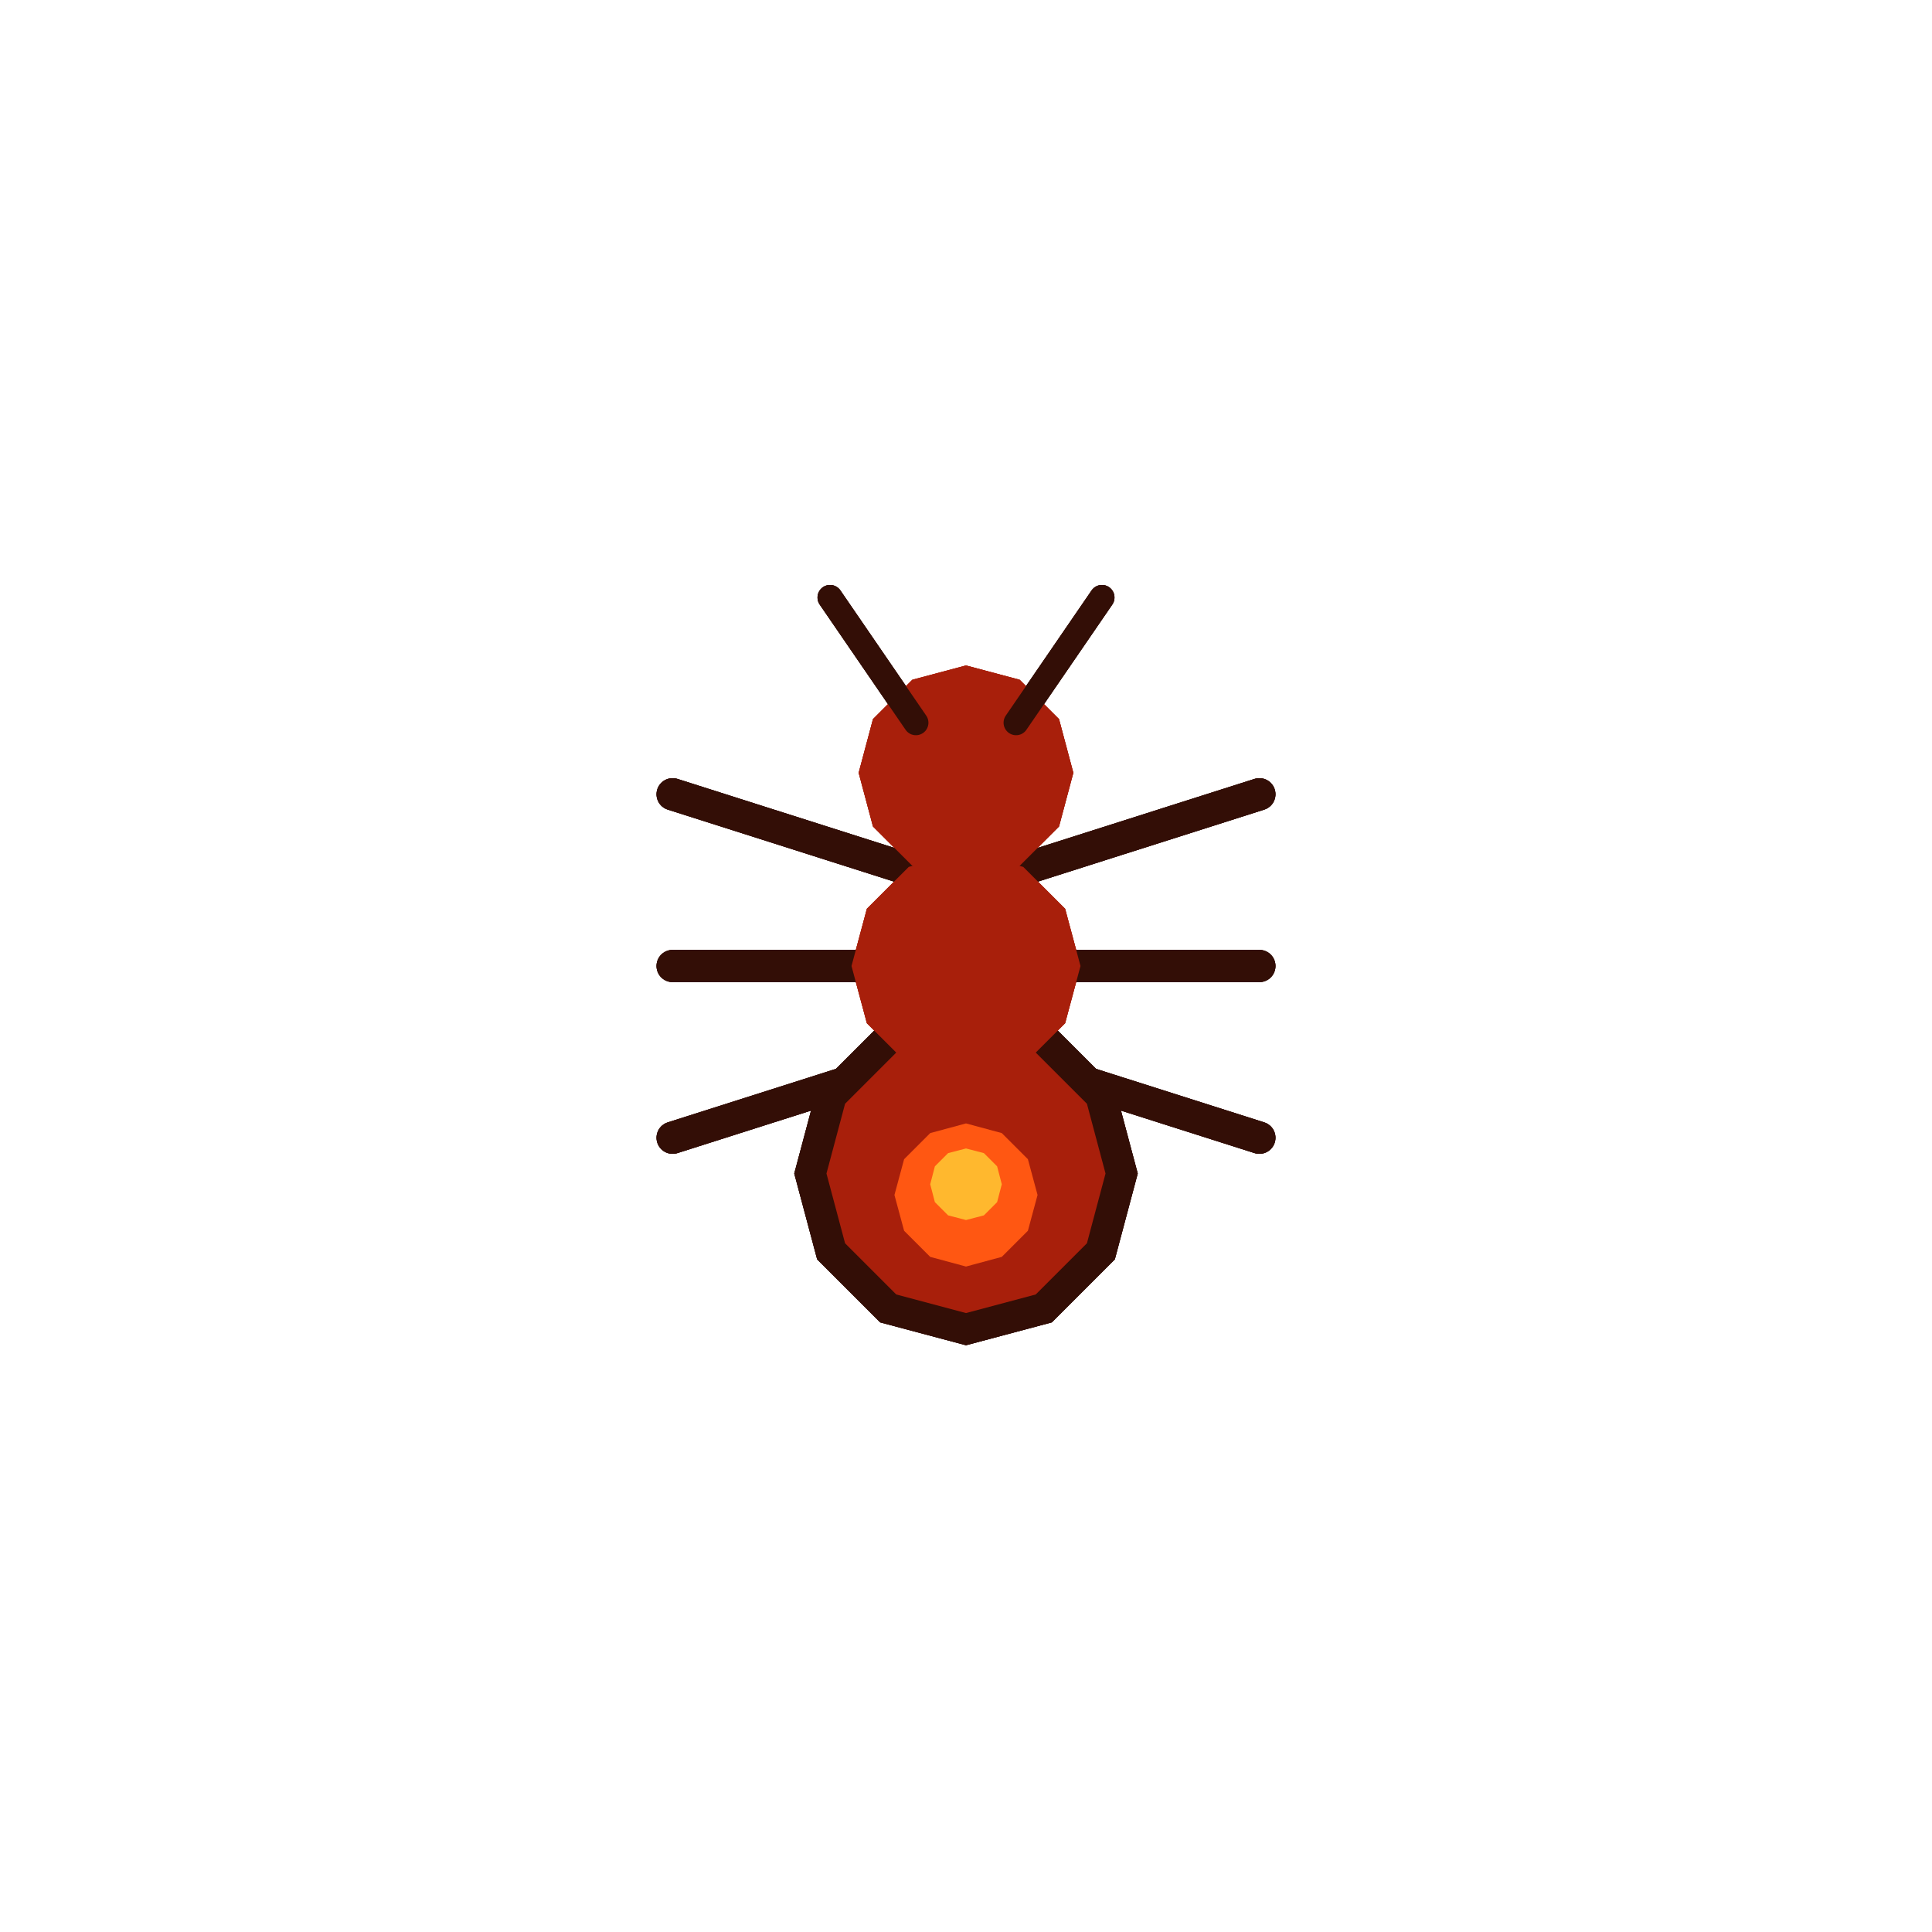
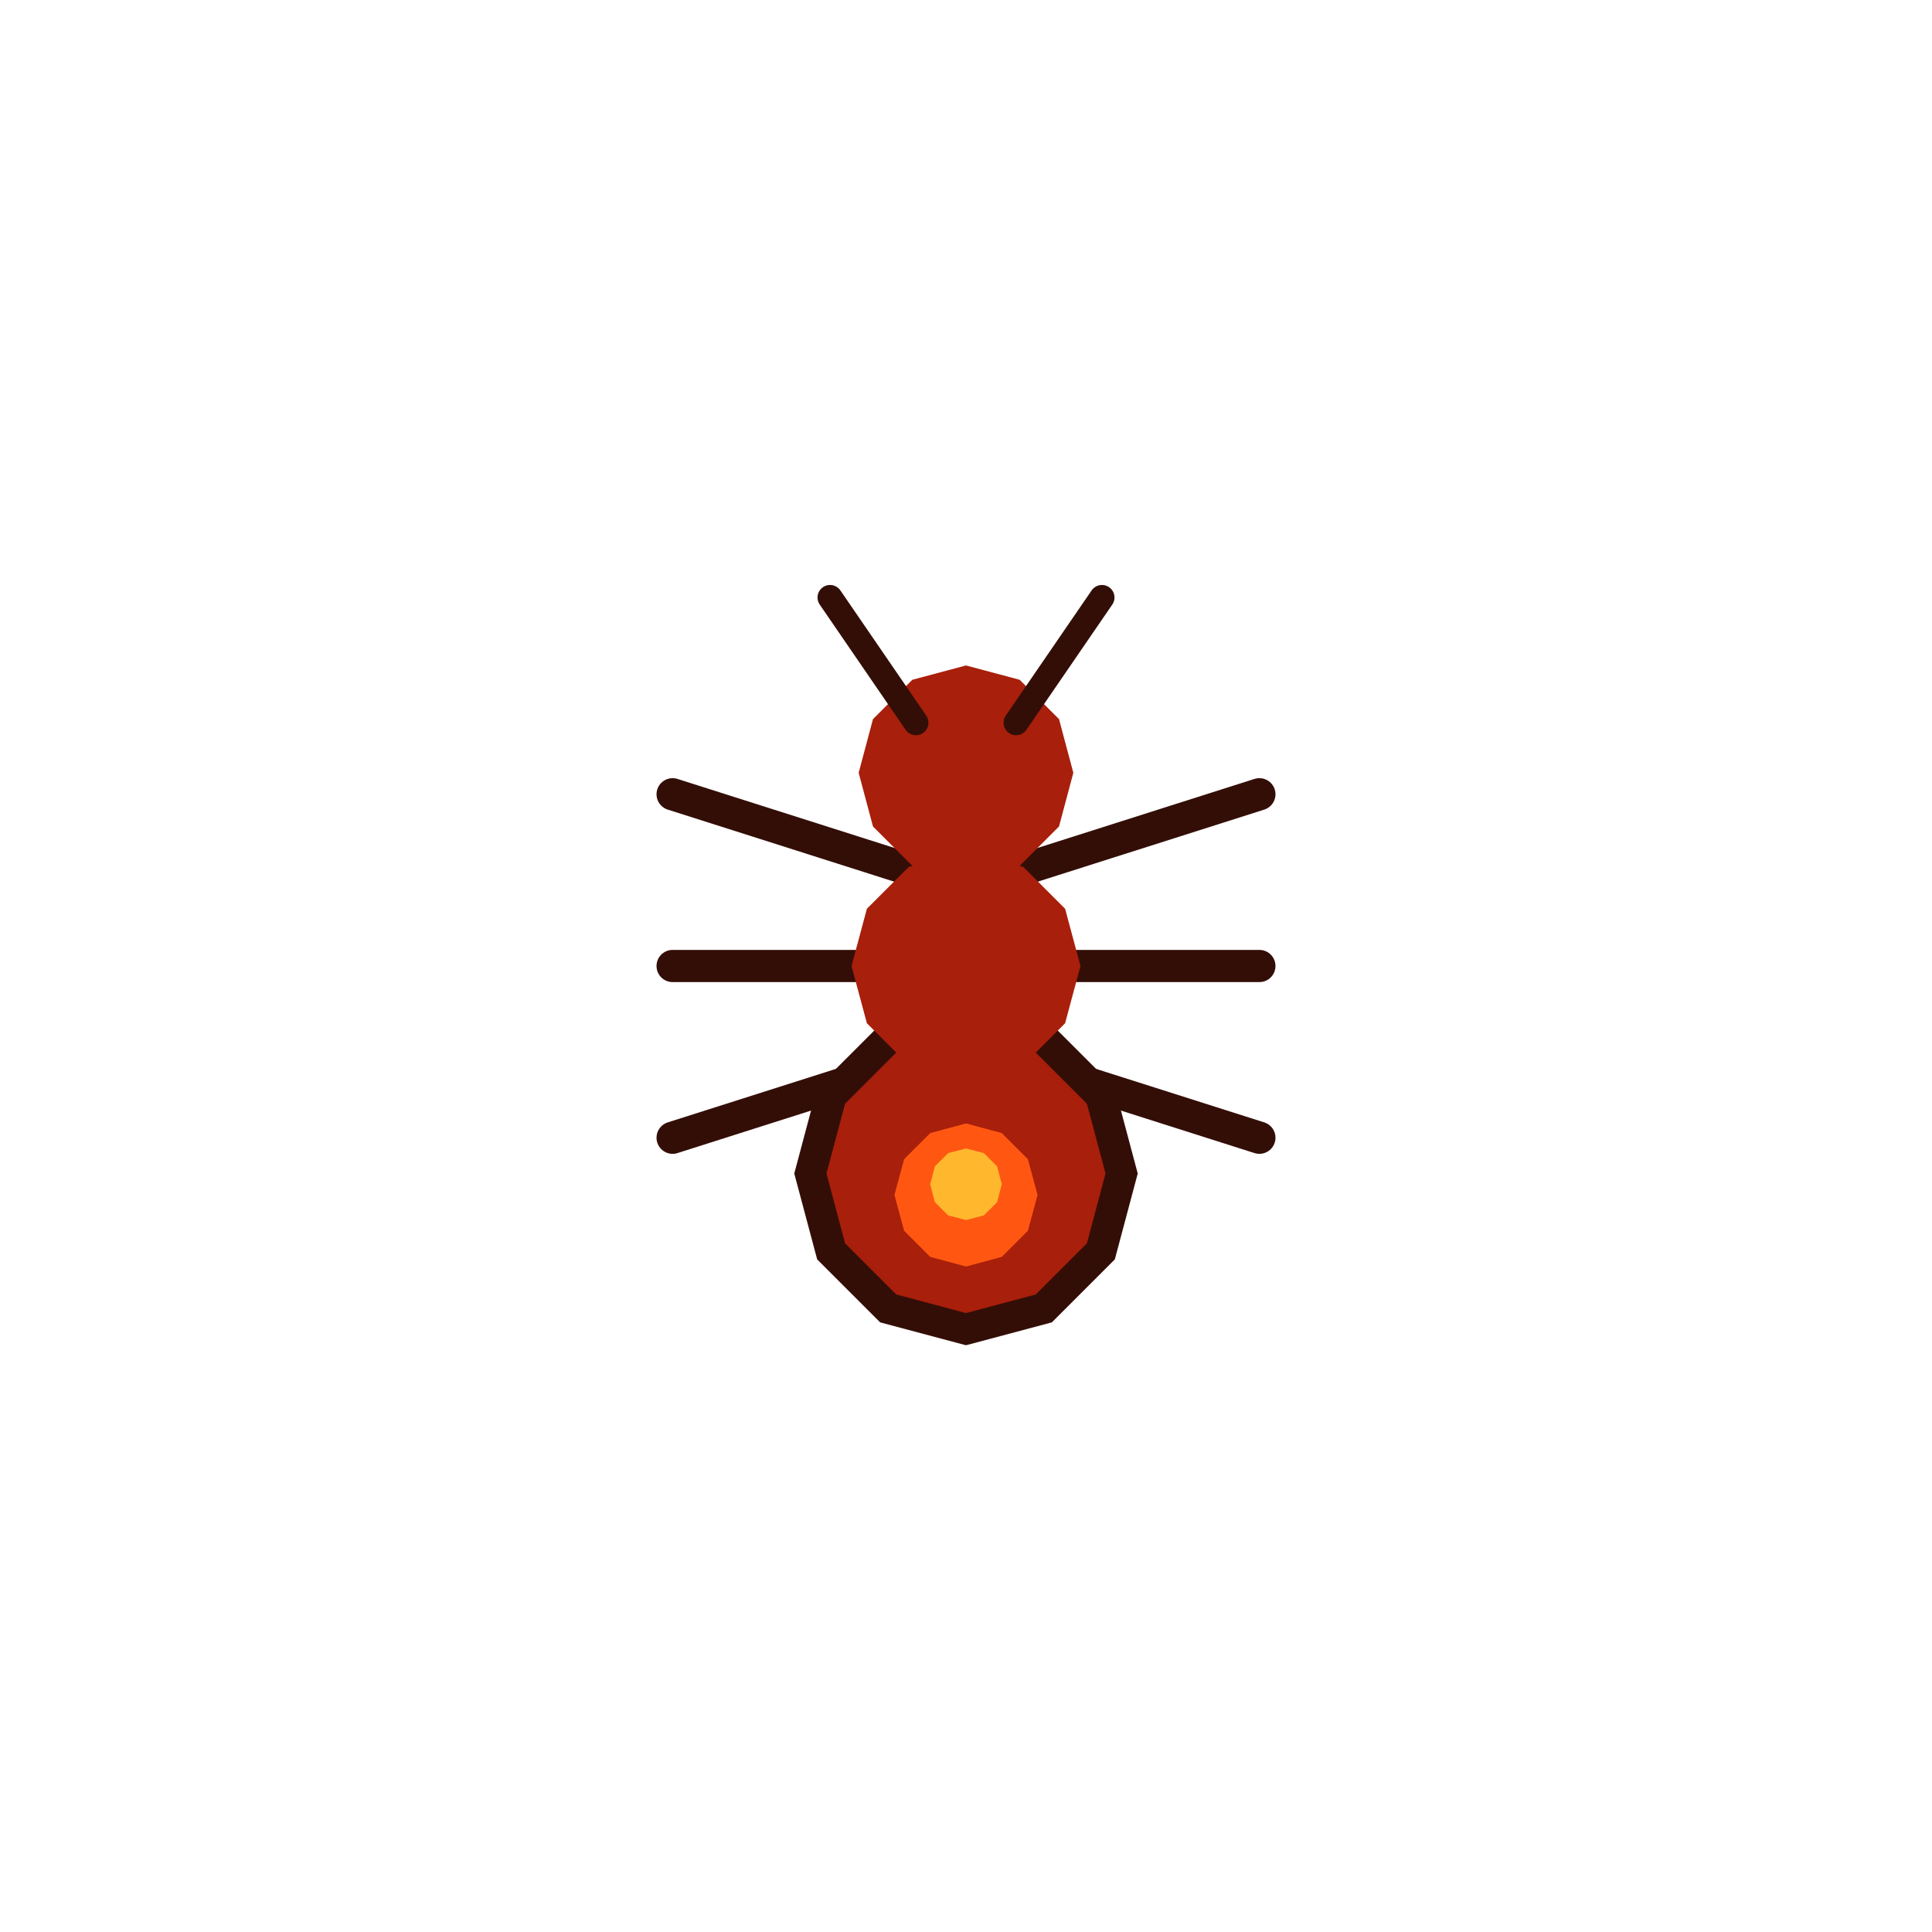
<svg xmlns="http://www.w3.org/2000/svg" width="540" height="540" viewBox="-2.7 -2.7 5.4 5.4">
  <g id="body">
    <line id="shape-body-0" x1="-0.16" y1="-0.27" x2="-0.82" y2="-0.48" stroke="#330e06" stroke-opacity="1" stroke-width="0.09" stroke-linecap="round" />
    <line id="shape-body-1" x1="-0.16" y1="0" x2="-0.82" y2="0" stroke="#330e06" stroke-opacity="1" stroke-width="0.09" stroke-linecap="round" />
    <line id="shape-body-2" x1="-0.16" y1="0.27" x2="-0.82" y2="0.48" stroke="#330e06" stroke-opacity="1" stroke-width="0.09" stroke-linecap="round" />
    <line id="shape-body-3" x1="0.16" y1="-0.27" x2="0.82" y2="-0.48" stroke="#330e06" stroke-opacity="1" stroke-width="0.09" stroke-linecap="round" />
    <line id="shape-body-4" x1="0.16" y1="0" x2="0.82" y2="0" stroke="#330e06" stroke-opacity="1" stroke-width="0.09" stroke-linecap="round" />
    <line id="shape-body-5" x1="0.16" y1="0.27" x2="0.82" y2="0.48" stroke="#330e06" stroke-opacity="1" stroke-width="0.09" stroke-linecap="round" />
    <polygon id="shape-body-6" points="0.48,0.58 0.416,0.82 0.24,0.996 0,1.06 -0.24,0.996 -0.416,0.82 -0.48,0.58 -0.416,0.34 -0.24,0.164 0,0.1 0.24,0.164 0.416,0.34" fill="#330e06" />
    <polygon id="shape-body-7" points="0.39,0.58 0.338,0.775 0.195,0.918 0,0.97 -0.195,0.918 -0.338,0.775 -0.39,0.58 -0.338,0.385 -0.195,0.242 0,0.19 0.195,0.242 0.338,0.385" fill="#a81f0b" />
    <polygon id="shape-body-8" points="0.32,0 0.277,0.16 0.16,0.277 0,0.32 -0.16,0.277 -0.277,0.16 -0.32,0 -0.277,-0.16 -0.16,-0.277 0,-0.32 0.16,-0.277 0.277,-0.16" fill="#a81f0b" />
    <polygon id="shape-body-9" points="0.3,-0.54 0.26,-0.39 0.15,-0.28 0,-0.24 -0.15,-0.28 -0.26,-0.39 -0.3,-0.54 -0.26,-0.69 -0.15,-0.8 0,-0.84 0.15,-0.8 0.26,-0.69" fill="#a81f0b" />
    <line id="shape-body-10" x1="-0.14" y1="-0.68" x2="-0.38" y2="-1.03" stroke="#330e06" stroke-opacity="1" stroke-width="0.07" stroke-linecap="round" />
    <line id="shape-body-11" x1="0.14" y1="-0.68" x2="0.38" y2="-1.03" stroke="#330e06" stroke-opacity="1" stroke-width="0.07" stroke-linecap="round" />
    <polygon id="shape-body-12" points="0.2,0.64 0.173,0.74 0.1,0.813 0,0.84 -0.1,0.813 -0.173,0.74 -0.2,0.64 -0.173,0.54 -0.1,0.467 0,0.44 0.1,0.467 0.173,0.54" fill="#ff5712" />
    <polygon id="shape-body-13" points="0.1,0.61 0.087,0.66 0.05,0.697 0,0.71 -0.05,0.697 -0.087,0.66 -0.1,0.61 -0.087,0.56 -0.05,0.523 0,0.51 0.05,0.523 0.087,0.56" fill="#ffb82e" />
  </g>
-   <g id="strike">
+   <g id="strike" display="none">
    <line id="shape-strike-0" x1="-0.16" y1="-0.27" x2="-0.82" y2="-0.48" stroke="#330e06" stroke-opacity="1" stroke-width="0.09" stroke-linecap="round" />
    <line id="shape-strike-1" x1="-0.16" y1="0" x2="-0.82" y2="0" stroke="#330e06" stroke-opacity="1" stroke-width="0.09" stroke-linecap="round" />
    <line id="shape-strike-2" x1="-0.16" y1="0.27" x2="-0.82" y2="0.48" stroke="#330e06" stroke-opacity="1" stroke-width="0.09" stroke-linecap="round" />
    <line id="shape-strike-3" x1="0.16" y1="-0.27" x2="0.82" y2="-0.48" stroke="#330e06" stroke-opacity="1" stroke-width="0.09" stroke-linecap="round" />
    <line id="shape-strike-4" x1="0.16" y1="0" x2="0.82" y2="0" stroke="#330e06" stroke-opacity="1" stroke-width="0.09" stroke-linecap="round" />
    <line id="shape-strike-5" x1="0.16" y1="0.27" x2="0.82" y2="0.48" stroke="#330e06" stroke-opacity="1" stroke-width="0.09" stroke-linecap="round" />
    <polygon id="shape-strike-6" points="0.48,0.58 0.416,0.82 0.24,0.996 0,1.06 -0.24,0.996 -0.416,0.82 -0.48,0.58 -0.416,0.34 -0.24,0.164 0,0.1 0.24,0.164 0.416,0.34" fill="#330e06" />
    <polygon id="shape-strike-7" points="0.39,0.58 0.338,0.775 0.195,0.918 0,0.97 -0.195,0.918 -0.338,0.775 -0.39,0.58 -0.338,0.385 -0.195,0.242 0,0.19 0.195,0.242 0.338,0.385" fill="#a81f0b" />
    <polygon id="shape-strike-8" points="0.32,0 0.277,0.16 0.16,0.277 0,0.32 -0.16,0.277 -0.277,0.16 -0.32,0 -0.277,-0.16 -0.16,-0.277 0,-0.32 0.16,-0.277 0.277,-0.16" fill="#a81f0b" />
    <polygon id="shape-strike-9" points="0.3,-0.54 0.26,-0.39 0.15,-0.28 0,-0.24 -0.15,-0.28 -0.26,-0.39 -0.3,-0.54 -0.26,-0.69 -0.15,-0.8 0,-0.84 0.15,-0.8 0.26,-0.69" fill="#a81f0b" />
    <line id="shape-strike-10" x1="-0.14" y1="-0.68" x2="-0.38" y2="-1.03" stroke="#330e06" stroke-opacity="1" stroke-width="0.07" stroke-linecap="round" />
    <line id="shape-strike-11" x1="0.14" y1="-0.68" x2="0.38" y2="-1.03" stroke="#330e06" stroke-opacity="1" stroke-width="0.07" stroke-linecap="round" />
    <polygon id="shape-strike-12" points="0.2,0.64 0.173,0.74 0.1,0.813 0,0.84 -0.1,0.813 -0.173,0.74 -0.2,0.64 -0.173,0.54 -0.1,0.467 0,0.44 0.1,0.467 0.173,0.54" fill="#ff5712" />
    <polygon id="shape-strike-13" points="0.1,0.61 0.087,0.66 0.05,0.697 0,0.71 -0.05,0.697 -0.087,0.66 -0.1,0.61 -0.087,0.56 -0.05,0.523 0,0.51 0.05,0.523 0.087,0.56" fill="#ffb82e" />
  </g>
-   <g id="outline">
+   <g id="outline" display="none">
    <line id="shape-outline-0" x1="-0.16" y1="-0.27" x2="-0.82" y2="-0.48" stroke="#330e06" stroke-opacity="1" stroke-width="0.09" stroke-linecap="round" />
    <line id="shape-outline-1" x1="-0.16" y1="0" x2="-0.82" y2="0" stroke="#330e06" stroke-opacity="1" stroke-width="0.09" stroke-linecap="round" />
    <line id="shape-outline-2" x1="-0.16" y1="0.27" x2="-0.82" y2="0.48" stroke="#330e06" stroke-opacity="1" stroke-width="0.09" stroke-linecap="round" />
    <line id="shape-outline-3" x1="0.16" y1="-0.27" x2="0.82" y2="-0.48" stroke="#330e06" stroke-opacity="1" stroke-width="0.09" stroke-linecap="round" />
    <line id="shape-outline-4" x1="0.16" y1="0" x2="0.82" y2="0" stroke="#330e06" stroke-opacity="1" stroke-width="0.09" stroke-linecap="round" />
    <line id="shape-outline-5" x1="0.16" y1="0.27" x2="0.82" y2="0.48" stroke="#330e06" stroke-opacity="1" stroke-width="0.09" stroke-linecap="round" />
    <polygon id="shape-outline-6" points="0.48,0.58 0.416,0.82 0.24,0.996 0,1.06 -0.24,0.996 -0.416,0.82 -0.48,0.58 -0.416,0.34 -0.24,0.164 0,0.1 0.24,0.164 0.416,0.34" fill="#330e06" />
    <polygon id="shape-outline-7" points="0.39,0.58 0.338,0.775 0.195,0.918 0,0.97 -0.195,0.918 -0.338,0.775 -0.39,0.58 -0.338,0.385 -0.195,0.242 0,0.19 0.195,0.242 0.338,0.385" fill="#a81f0b" />
    <polygon id="shape-outline-8" points="0.32,0 0.277,0.16 0.16,0.277 0,0.32 -0.16,0.277 -0.277,0.16 -0.32,0 -0.277,-0.16 -0.16,-0.277 0,-0.32 0.16,-0.277 0.277,-0.16" fill="#a81f0b" />
    <polygon id="shape-outline-9" points="0.3,-0.54 0.26,-0.39 0.15,-0.28 0,-0.24 -0.15,-0.28 -0.26,-0.39 -0.3,-0.54 -0.26,-0.69 -0.15,-0.8 0,-0.84 0.15,-0.8 0.26,-0.69" fill="#a81f0b" />
    <line id="shape-outline-10" x1="-0.14" y1="-0.68" x2="-0.38" y2="-1.03" stroke="#330e06" stroke-opacity="1" stroke-width="0.07" stroke-linecap="round" />
    <line id="shape-outline-11" x1="0.14" y1="-0.68" x2="0.38" y2="-1.03" stroke="#330e06" stroke-opacity="1" stroke-width="0.07" stroke-linecap="round" />
    <polygon id="shape-outline-12" points="0.2,0.64 0.173,0.74 0.1,0.813 0,0.84 -0.1,0.813 -0.173,0.74 -0.2,0.64 -0.173,0.54 -0.1,0.467 0,0.44 0.1,0.467 0.173,0.54" fill="#ff5712" />
    <polygon id="shape-outline-13" points="0.1,0.61 0.087,0.66 0.05,0.697 0,0.71 -0.05,0.697 -0.087,0.66 -0.1,0.61 -0.087,0.56 -0.05,0.523 0,0.51 0.05,0.523 0.087,0.56" fill="#ffb82e" />
  </g>
</svg>
